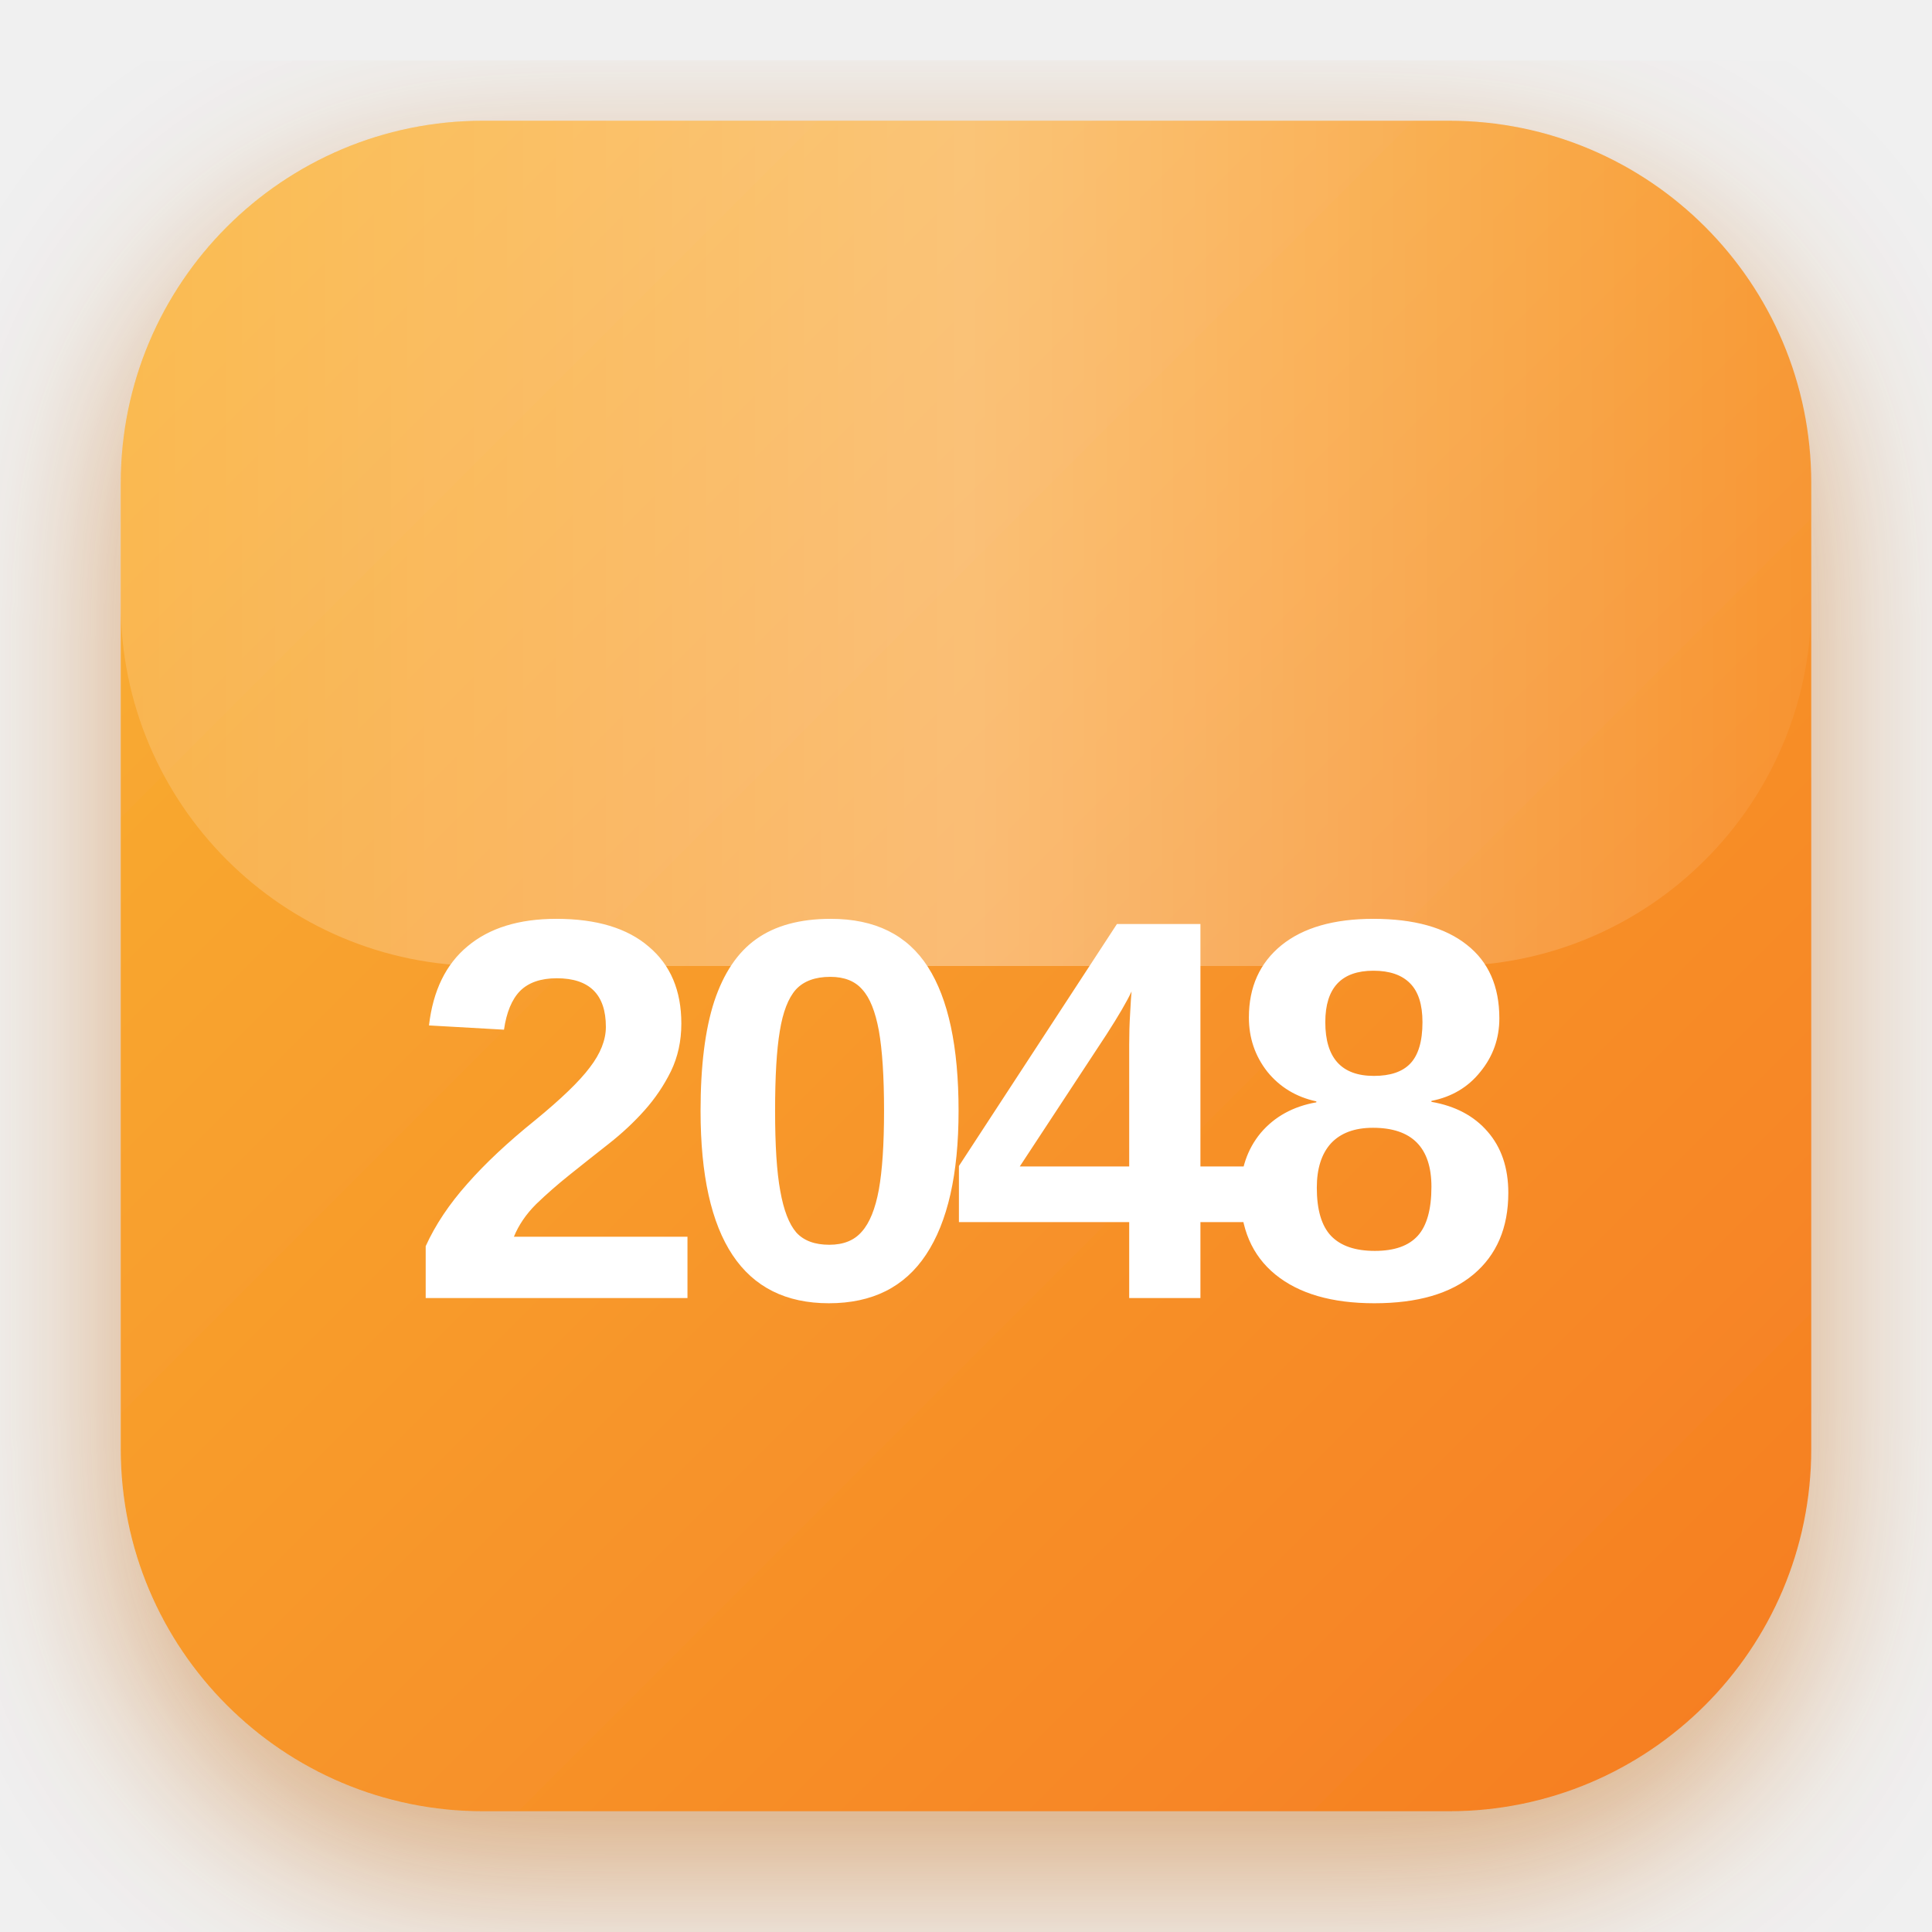
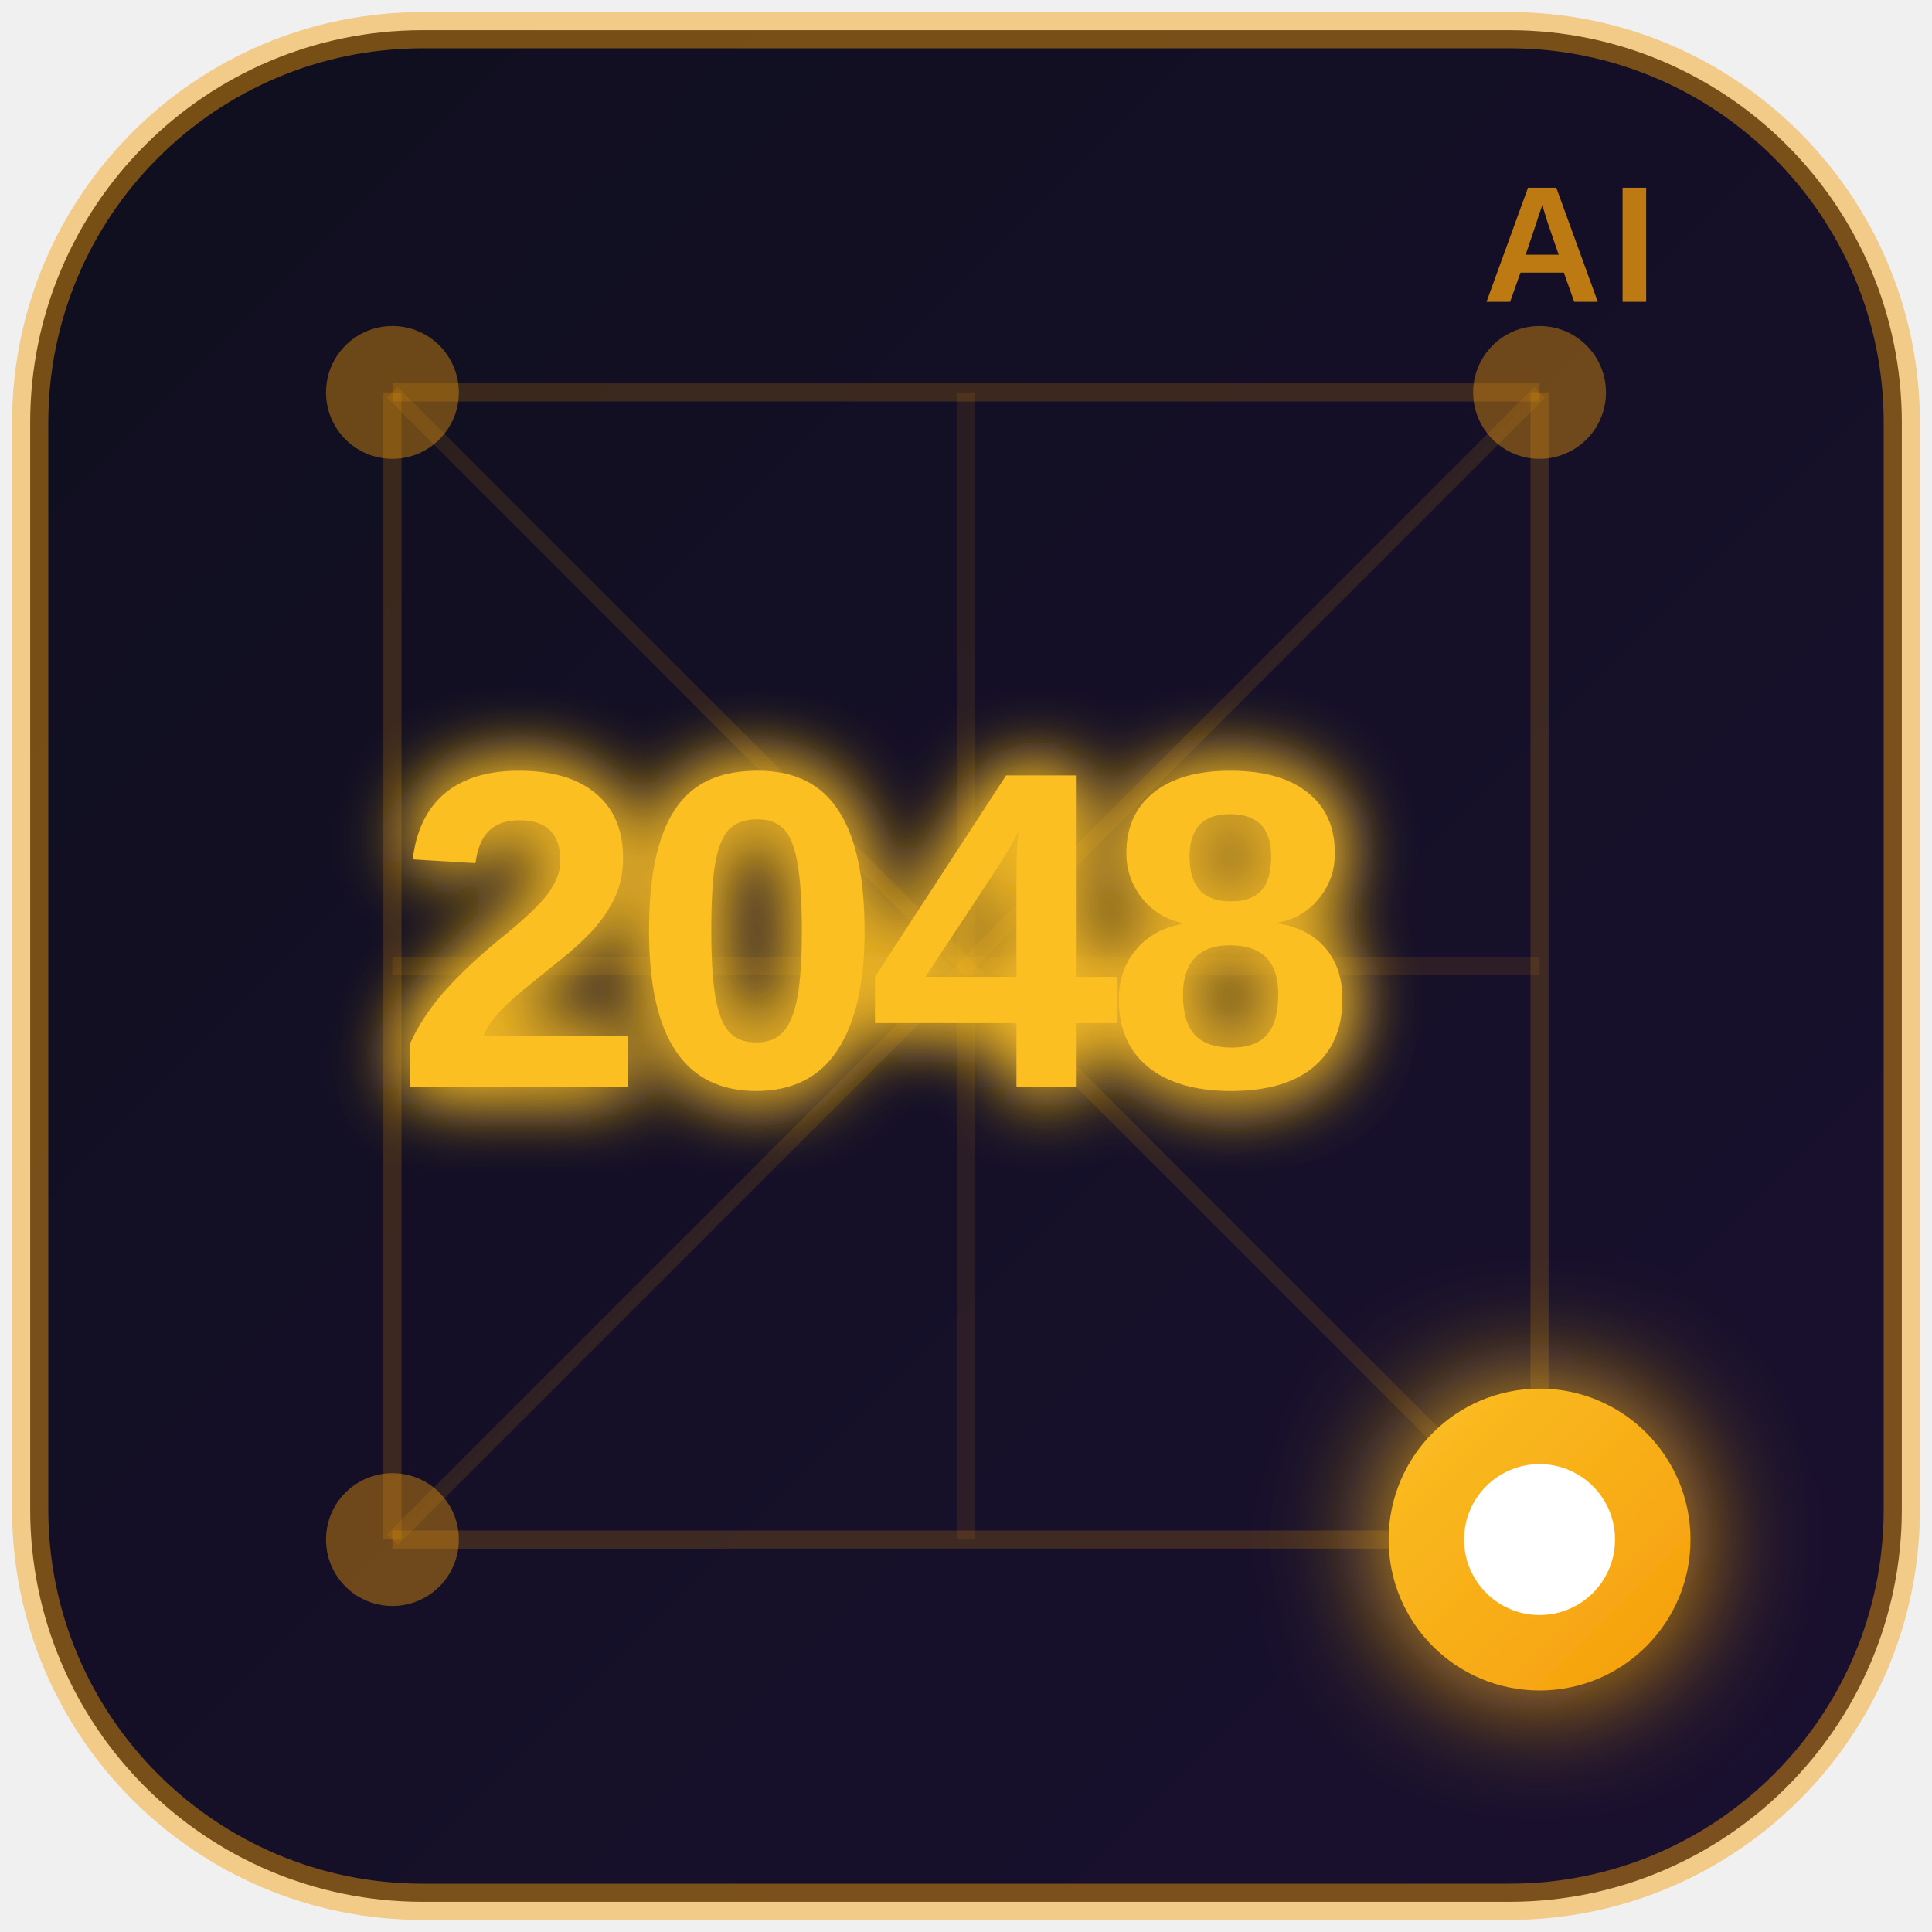
<svg xmlns="http://www.w3.org/2000/svg" viewBox="0 0 64 64">
  <defs>
-     <linearGradient id="tileGrad" x1="0%" y1="0%" x2="100%" y2="100%">
-       <stop offset="0%" style="stop-color:#f9b233;stop-opacity:1" />
-       <stop offset="100%" style="stop-color:#f67c22;stop-opacity:1" />
+     <linearGradient id="bg" x1="0%" y1="0%" x2="100%" y2="100%">
+       <stop offset="0%" stop-color="#0f0f1e" />
+       <stop offset="100%" stop-color="#1a1030" />
    </linearGradient>
-     <linearGradient id="shimmer" x1="0%" y1="0%" x2="100%" y2="0%">
-       <stop offset="0%" style="stop-color:#fff;stop-opacity:0.15" />
-       <stop offset="50%" style="stop-color:#fff;stop-opacity:0.35" />
-       <stop offset="100%" style="stop-color:#fff;stop-opacity:0.05" />
+     <linearGradient id="nodeGlow" x1="0%" y1="0%" x2="100%" y2="100%">
+       <stop offset="0%" stop-color="#fbbf24" />
+       <stop offset="100%" stop-color="#f59e0b" />
    </linearGradient>
-     <filter id="shadow">
-       <feDropShadow dx="0" dy="2" stdDeviation="3" flood-color="#c45e00" flood-opacity="0.5" />
+     <filter id="textGlow" x="-30%" y="-30%" width="160%" height="160%">
+       <feGaussianBlur in="SourceGraphic" stdDeviation="1.2" result="blur" />
+       <feMerge>
+         <feMergeNode in="blur" />
+         <feMergeNode in="blur" />
+         <feMergeNode in="SourceGraphic" />
+       </feMerge>
+     </filter>
+     <filter id="nodeGlowFilter" x="-80%" y="-80%" width="360%" height="360%">
+       <feGaussianBlur in="SourceGraphic" stdDeviation="2" result="blur" />
+       <feMerge>
+         <feMergeNode in="blur" />
+         <feMergeNode in="SourceGraphic" />
+       </feMerge>
    </filter>
  </defs>
-   <rect x="4" y="4" width="56" height="56" rx="12" ry="12" fill="url(#tileGrad)" filter="url(#shadow)" />
-   <rect x="4" y="4" width="56" height="28" rx="12" ry="12" fill="url(#shimmer)" />
-   <text x="32" y="43" font-family="Arial Black, Arial, sans-serif" font-size="18" font-weight="900" text-anchor="middle" fill="white" letter-spacing="-1">2048</text>
+   <rect x="1" y="1" width="62" height="62" rx="13" fill="url(#bg)" />
+   <rect x="1" y="1" width="62" height="62" rx="13" fill="none" stroke="#f59e0b" stroke-width="1.2" stroke-opacity="0.45" />
+   <line x1="13" y1="13" x2="51" y2="13" stroke="#f59e0b" stroke-width="0.6" stroke-opacity="0.18" />
+   <line x1="13" y1="32" x2="51" y2="32" stroke="#f59e0b" stroke-width="0.6" stroke-opacity="0.10" />
+   <line x1="13" y1="51" x2="51" y2="51" stroke="#f59e0b" stroke-width="0.6" stroke-opacity="0.18" />
+   <line x1="13" y1="13" x2="13" y2="51" stroke="#f59e0b" stroke-width="0.6" stroke-opacity="0.18" />
+   <line x1="32" y1="13" x2="32" y2="51" stroke="#f59e0b" stroke-width="0.6" stroke-opacity="0.10" />
+   <line x1="51" y1="13" x2="51" y2="51" stroke="#f59e0b" stroke-width="0.6" stroke-opacity="0.18" />
+   <line x1="13" y1="13" x2="51" y2="51" stroke="#f59e0b" stroke-width="0.5" stroke-opacity="0.12" />
+   <line x1="51" y1="13" x2="13" y2="51" stroke="#f59e0b" stroke-width="0.5" stroke-opacity="0.12" />
+   <circle cx="13" cy="13" r="2.2" fill="#f59e0b" fill-opacity="0.4" />
+   <circle cx="51" cy="13" r="2.2" fill="#f59e0b" fill-opacity="0.4" />
+   <circle cx="13" cy="51" r="2.2" fill="#f59e0b" fill-opacity="0.4" />
+   <circle cx="51" cy="51" r="5" fill="url(#nodeGlow)" filter="url(#nodeGlowFilter)" />
+   <circle cx="51" cy="51" r="2.5" fill="white" />
+   <text x="29" y="36" font-family="'Arial Black', 'Helvetica Neue', Arial, sans-serif" font-size="15" font-weight="900" text-anchor="middle" letter-spacing="-0.5" fill="#fbbf24" filter="url(#textGlow)">2048</text>
+   <text x="52" y="10" font-family="'Arial Black', Arial, sans-serif" font-size="5.5" font-weight="900" text-anchor="middle" fill="#f59e0b" fill-opacity="0.75" letter-spacing="0.3">AI</text>
</svg>
